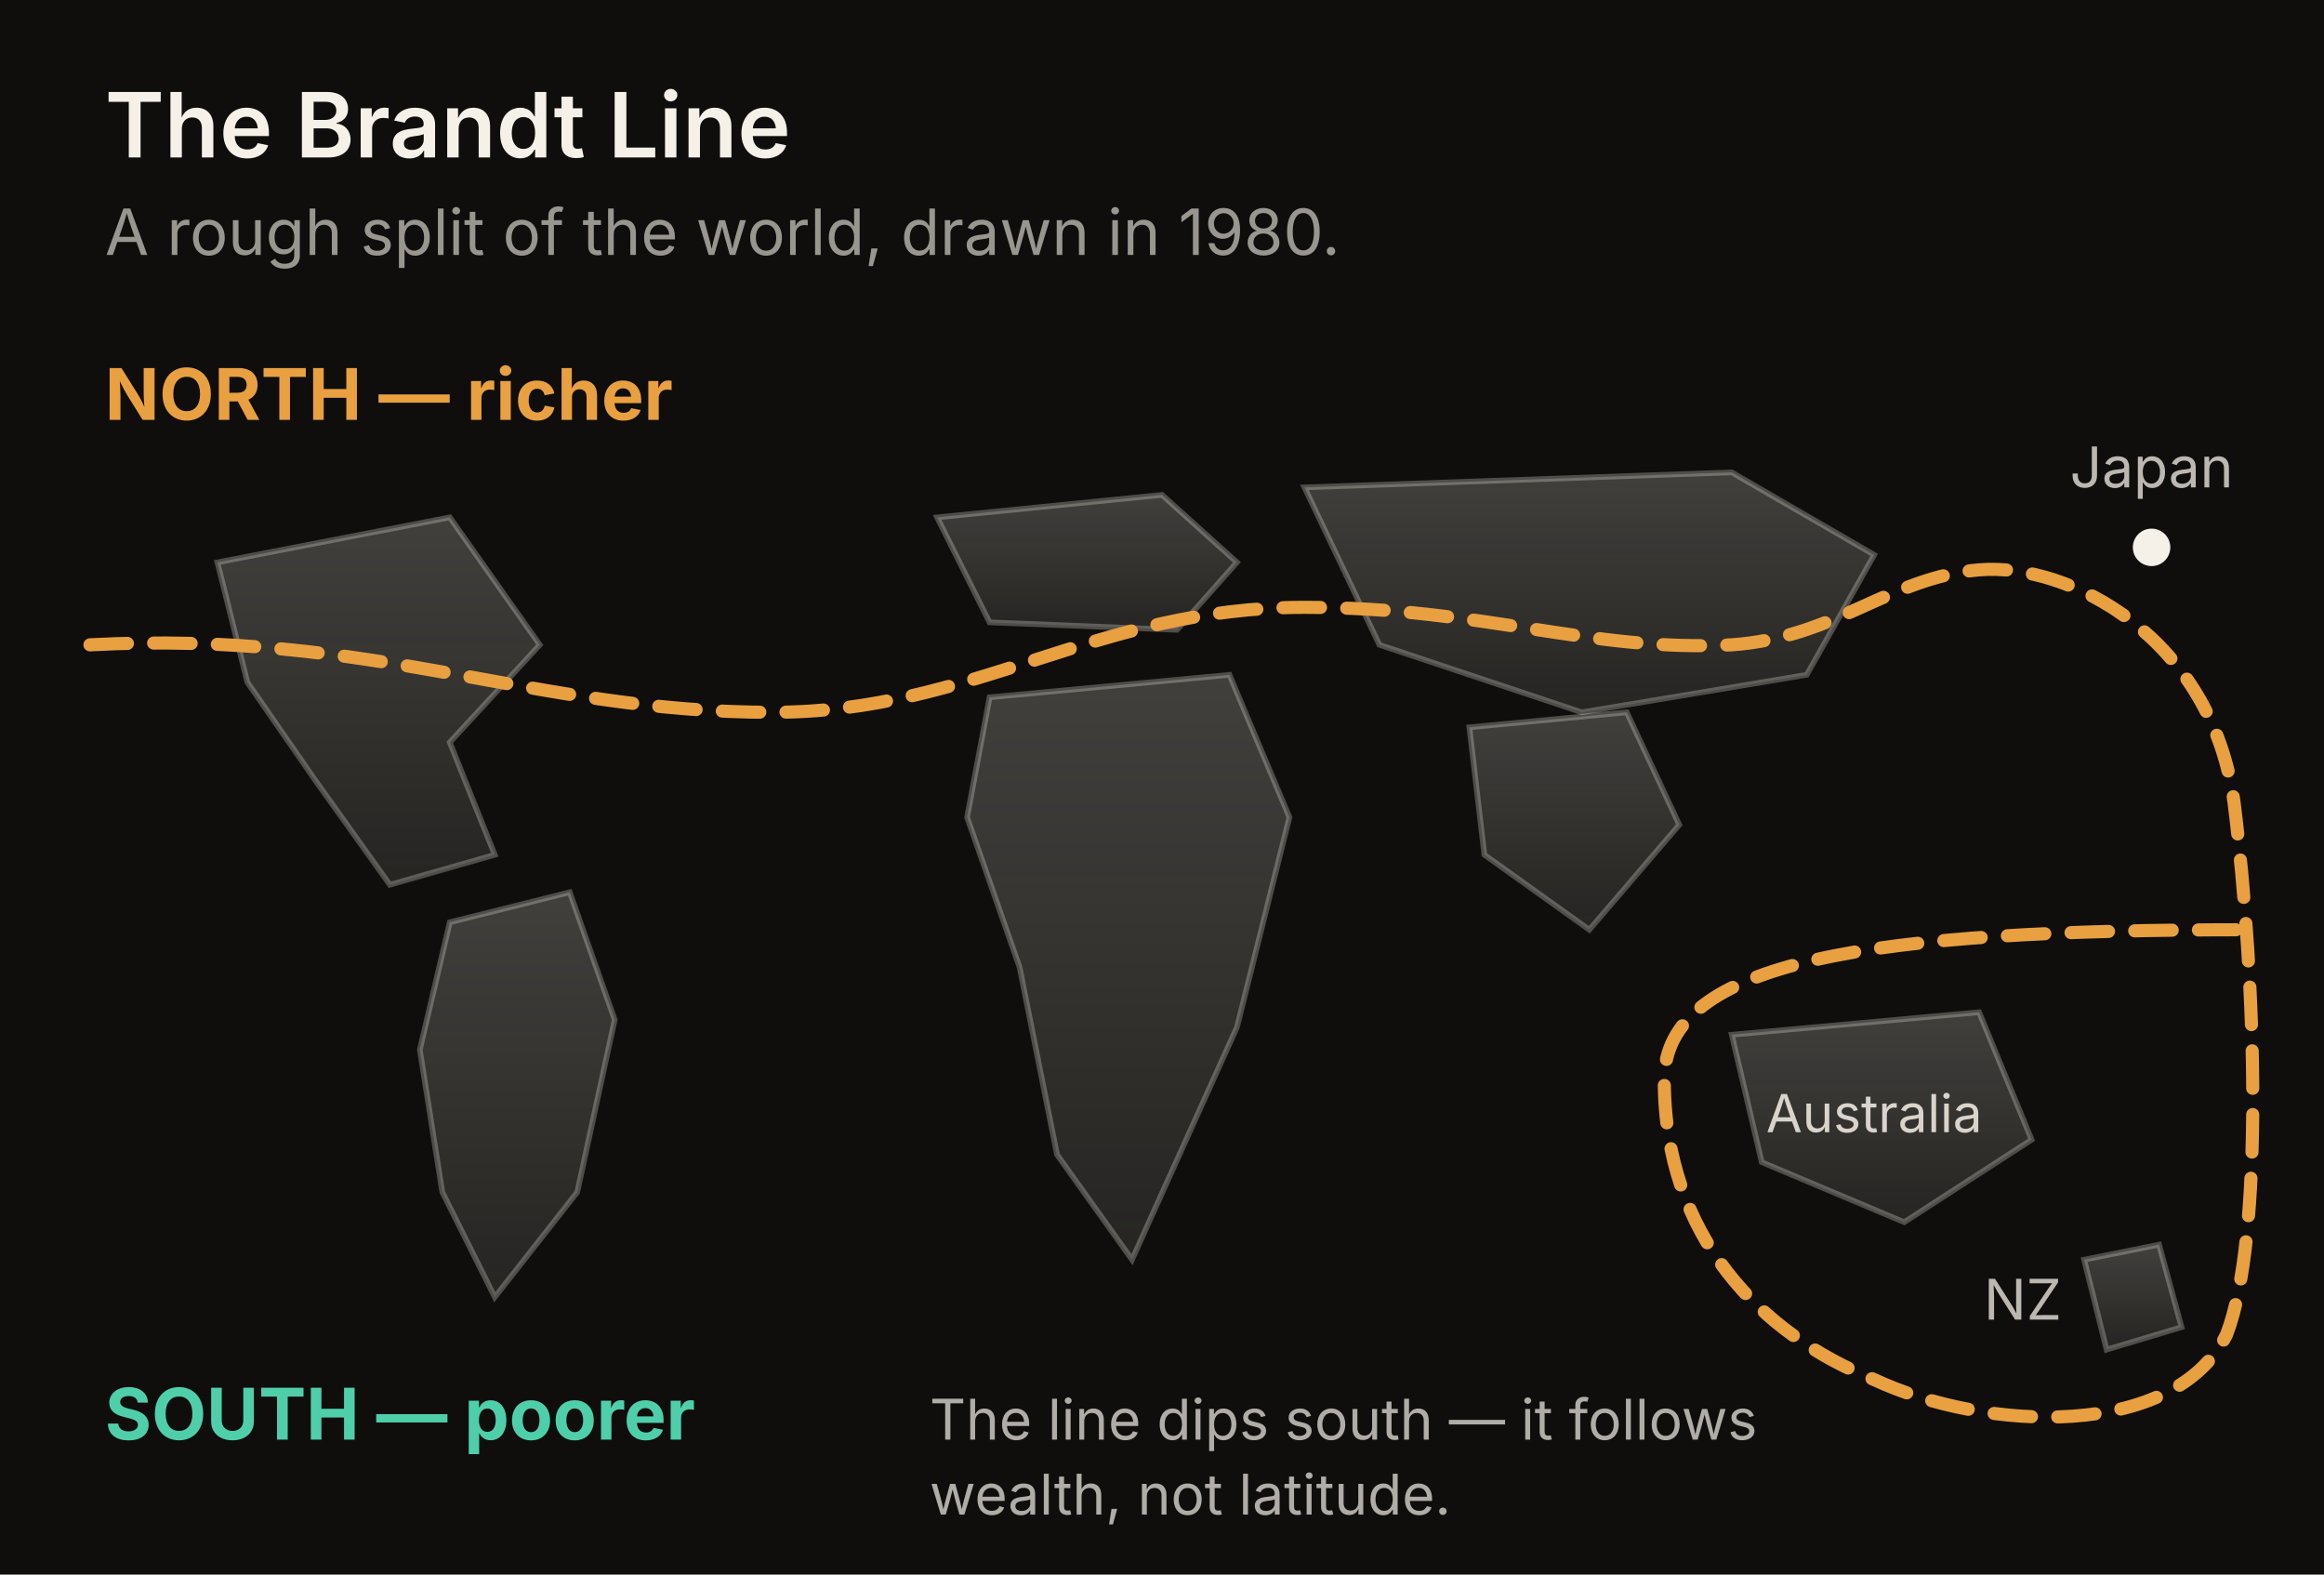
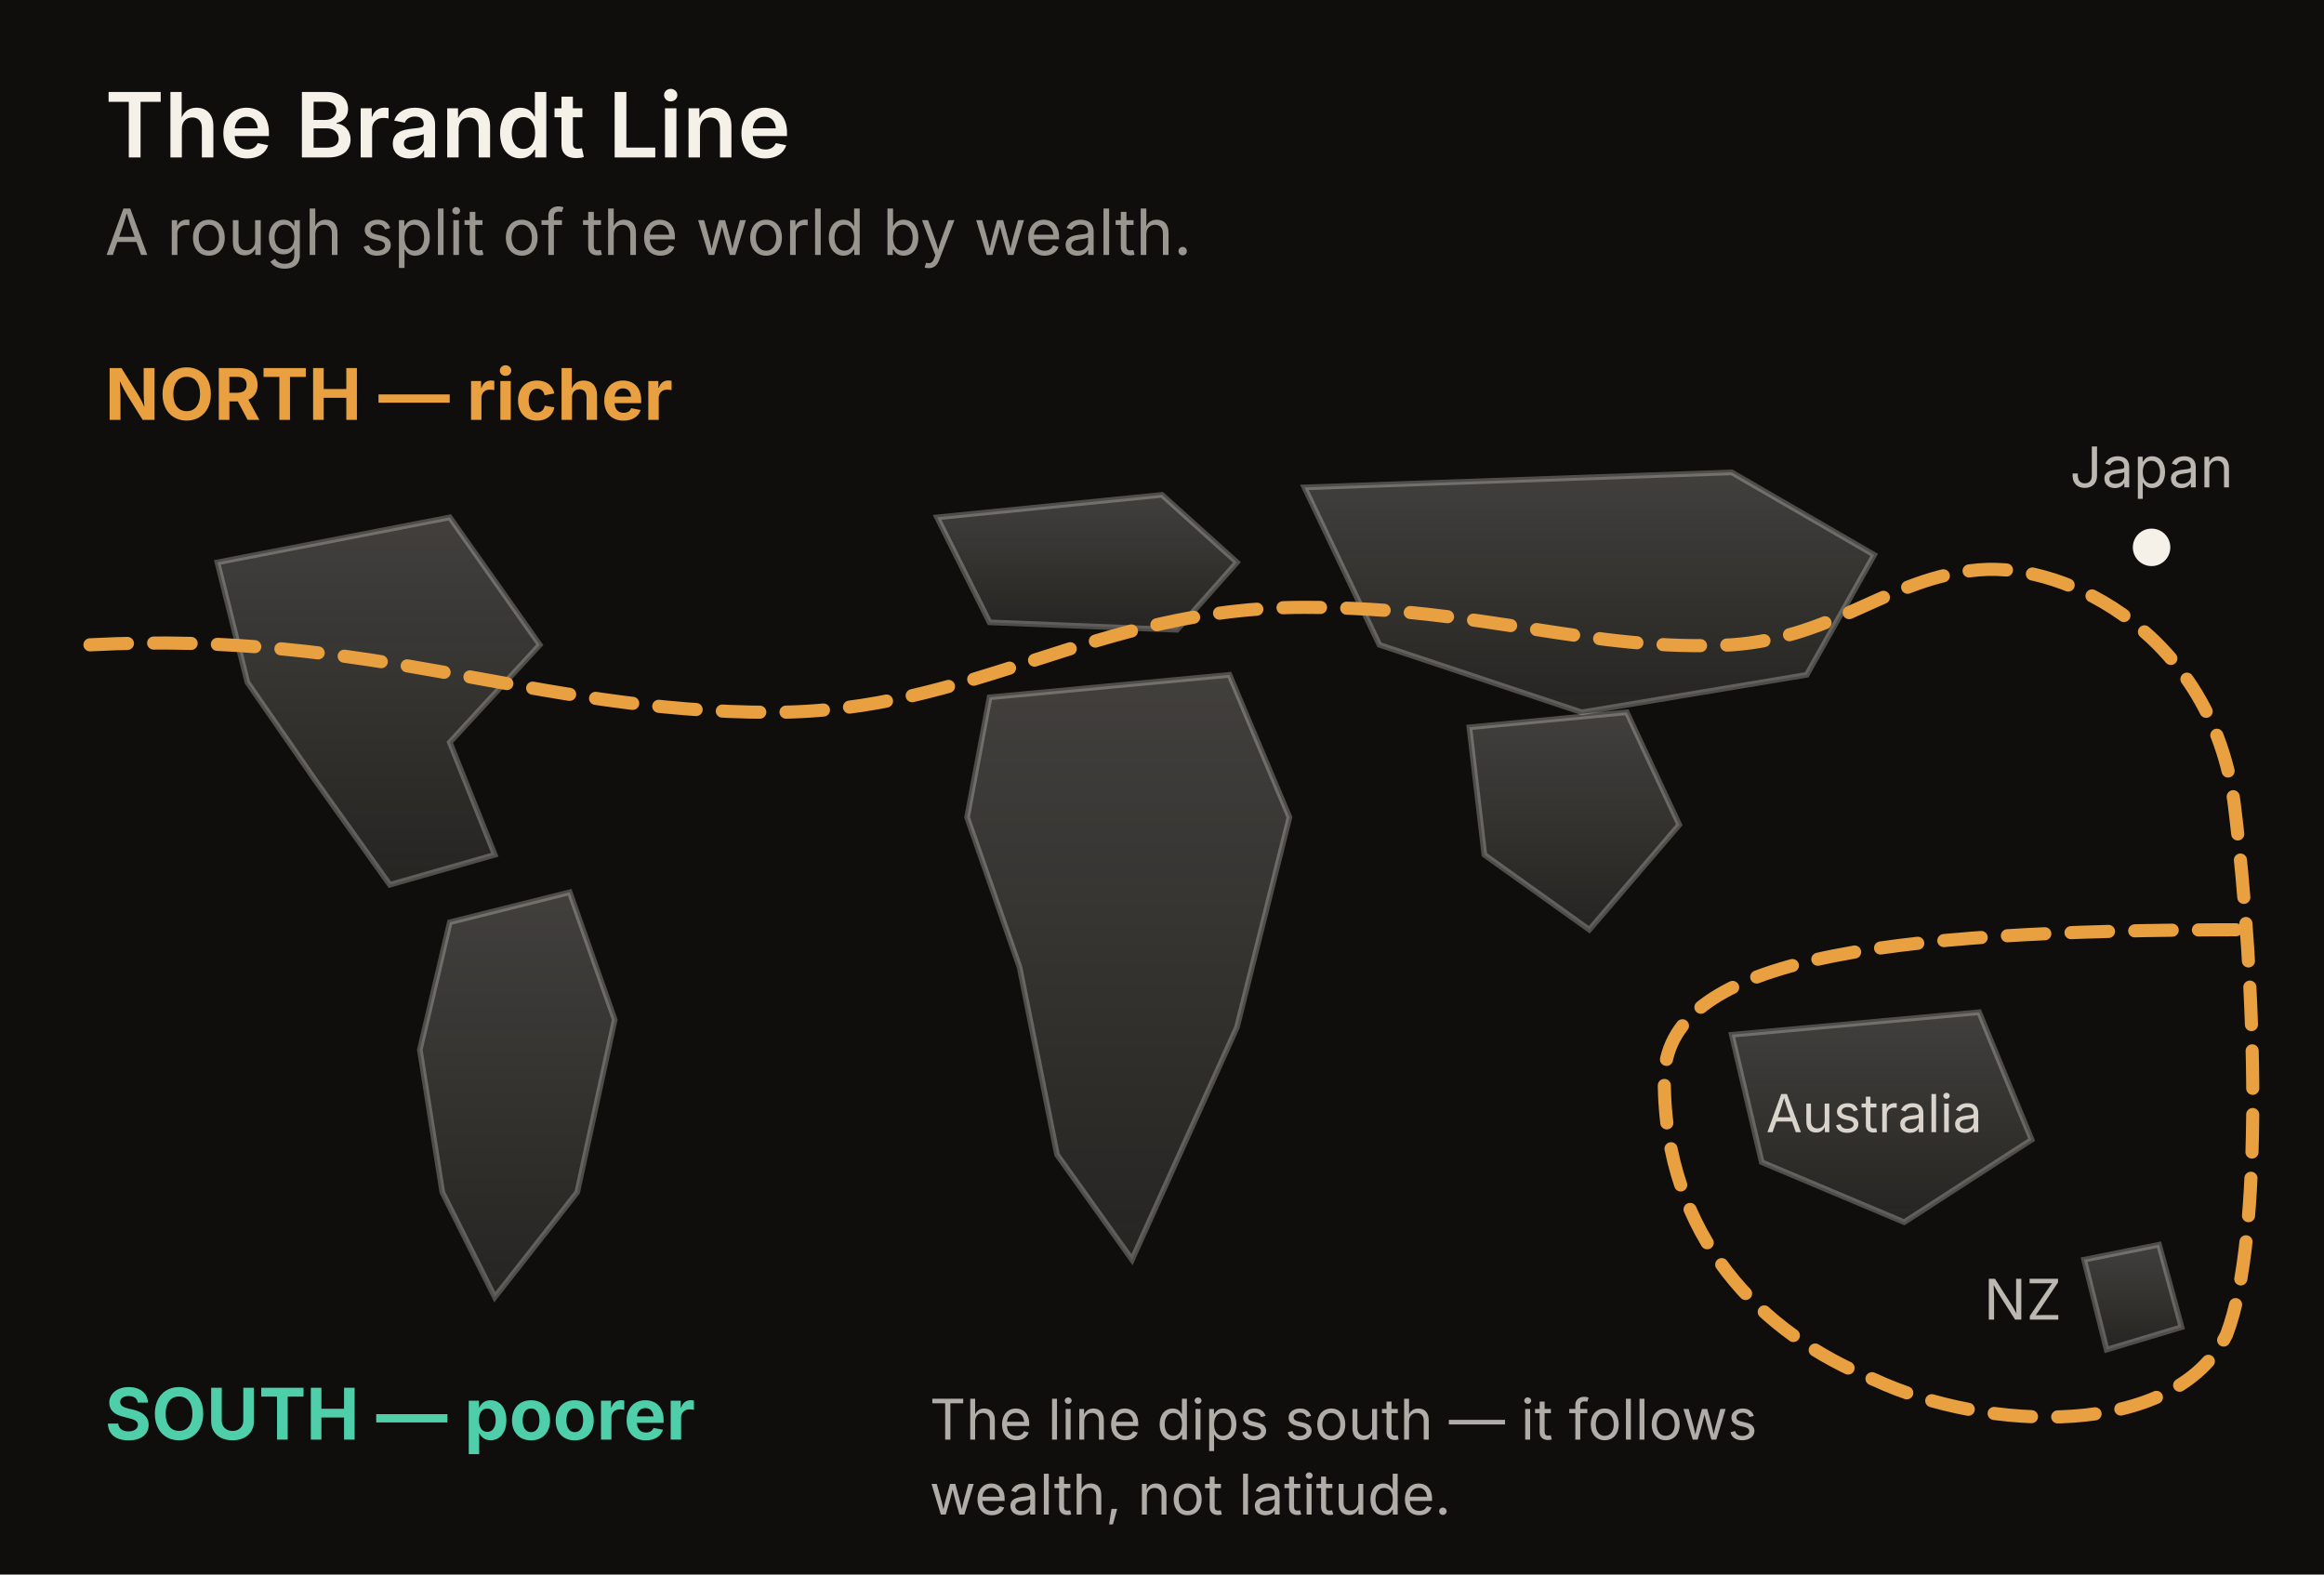
<svg xmlns="http://www.w3.org/2000/svg" viewBox="0 0 620 420" width="100%" role="img">
  <defs>
    <linearGradient id="gLand" x1="0" y1="0" x2="0" y2="1">
      <stop offset="0%" stop-color="rgba(245,240,232,0.22)" />
      <stop offset="100%" stop-color="rgba(245,240,232,0.10)" />
    </linearGradient>
  </defs>
  <rect width="620" height="420" fill="#0f0e0c" />
  <text x="28" y="42" font-family="Inter, 'Helvetica Neue', Arial, sans-serif" font-size="24" font-weight="600" fill="#f5f0e8">The Brandt Line</text>
-   <text x="28" y="68" font-family="Inter, 'Helvetica Neue', Arial, sans-serif" font-size="17" fill="rgba(245,240,232,0.6)">A rough split of the world, drawn in 1980.</text>
+   <text x="28" y="68" font-family="Inter, 'Helvetica Neue', Arial, sans-serif" font-size="17" fill="rgba(245,240,232,0.6)">A rough split of the world by wealth.</text>
  <g fill="url(#gLand)" stroke="rgba(245,240,232,0.28)" stroke-width="1.5">
    <path d="M58 150 L120 138 L144 172 L120 198 L132 228 L104 236 L84 208 L66 182 Z" />
    <path d="M120 246 L152 238 L164 272 L154 318 L132 346 L118 318 L112 280 Z" />
    <path d="M250 138 L310 132 L330 150 L314 168 L264 166 Z" />
    <path d="M264 186 L328 180 L344 218 L330 274 L302 336 L282 308 L272 258 L258 218 Z" />
    <path d="M348 130 L462 126 L500 148 L482 180 L422 190 L368 172 Z" />
    <path d="M392 194 L434 190 L448 220 L424 248 L396 228 Z" />
    <path d="M462 276 L528 270 L542 304 L508 326 L470 310 Z" />
    <path d="M556 336 L576 332 L582 354 L562 360 Z" />
  </g>
  <path d="M24 172 C 100 168 142 190 206 190 C 260 190 292 162 348 162 C 396 162 424 174 462 172 C 490 170 504 154 528 152 C 552 150 590 170 596 214 C 602 262 604 330 594 356 C 580 384 530 382 500 368 C 470 356 444 330 444 288 C 444 256 500 248 599 248" fill="none" stroke="#e8a040" stroke-width="3.5" stroke-dasharray="10 7" stroke-linecap="round" />
  <text x="28" y="112" font-family="Inter, 'Helvetica Neue', Arial, sans-serif" font-size="19" font-weight="700" fill="#e8a040">NORTH — richer</text>
  <text x="28" y="384" font-family="Inter, 'Helvetica Neue', Arial, sans-serif" font-size="19" font-weight="700" fill="#4ecfaa">SOUTH — poorer</text>
  <circle cx="574" cy="146" r="5" fill="#f5f0e8" />
  <text x="574" y="130" font-family="Inter, 'Helvetica Neue', Arial, sans-serif" font-size="15" fill="rgba(245,240,232,0.75)" text-anchor="middle">Japan</text>
  <text x="500" y="302" font-family="Inter, 'Helvetica Neue', Arial, sans-serif" font-size="14" fill="rgba(245,240,232,0.85)" text-anchor="middle">Australia</text>
  <text x="550" y="352" font-family="Inter, 'Helvetica Neue', Arial, sans-serif" font-size="15" fill="rgba(245,240,232,0.75)" text-anchor="end">NZ</text>
  <text x="248" y="384" font-family="Inter, 'Helvetica Neue', Arial, sans-serif" font-size="15" fill="rgba(245,240,232,0.7)">The line dips south — it follows</text>
  <text x="248" y="404" font-family="Inter, 'Helvetica Neue', Arial, sans-serif" font-size="15" fill="rgba(245,240,232,0.7)">wealth, not latitude.</text>
</svg>
